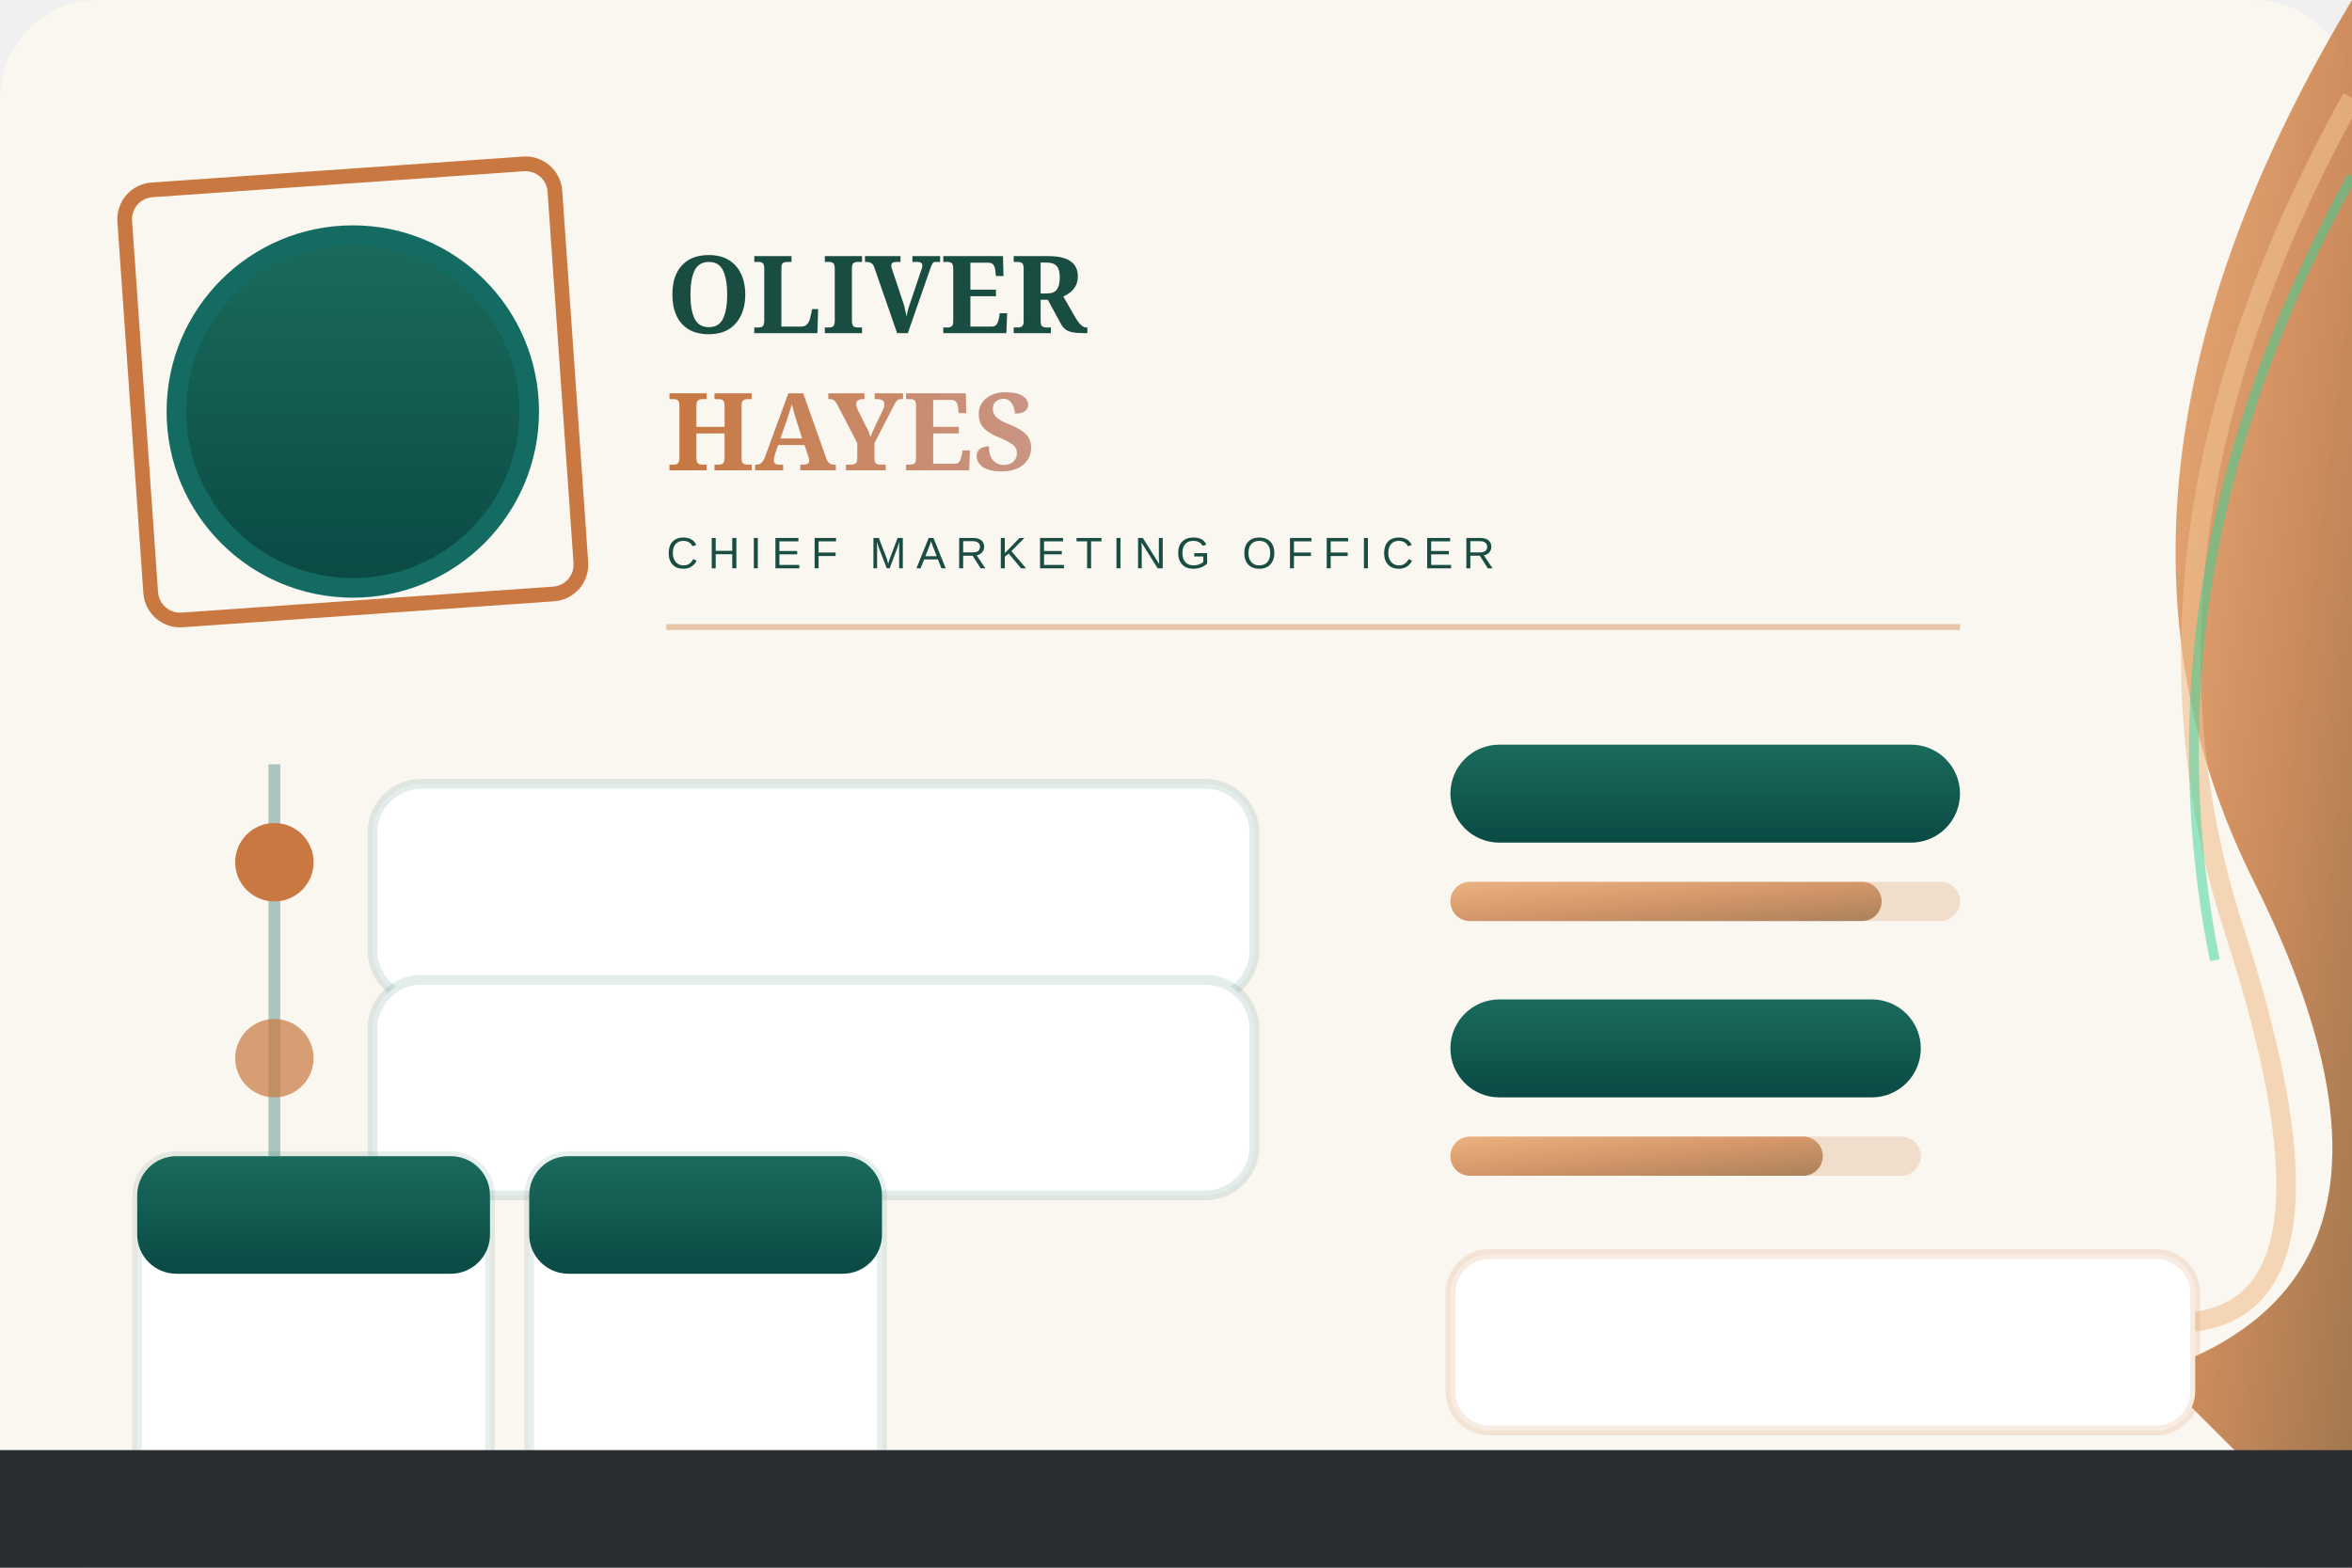
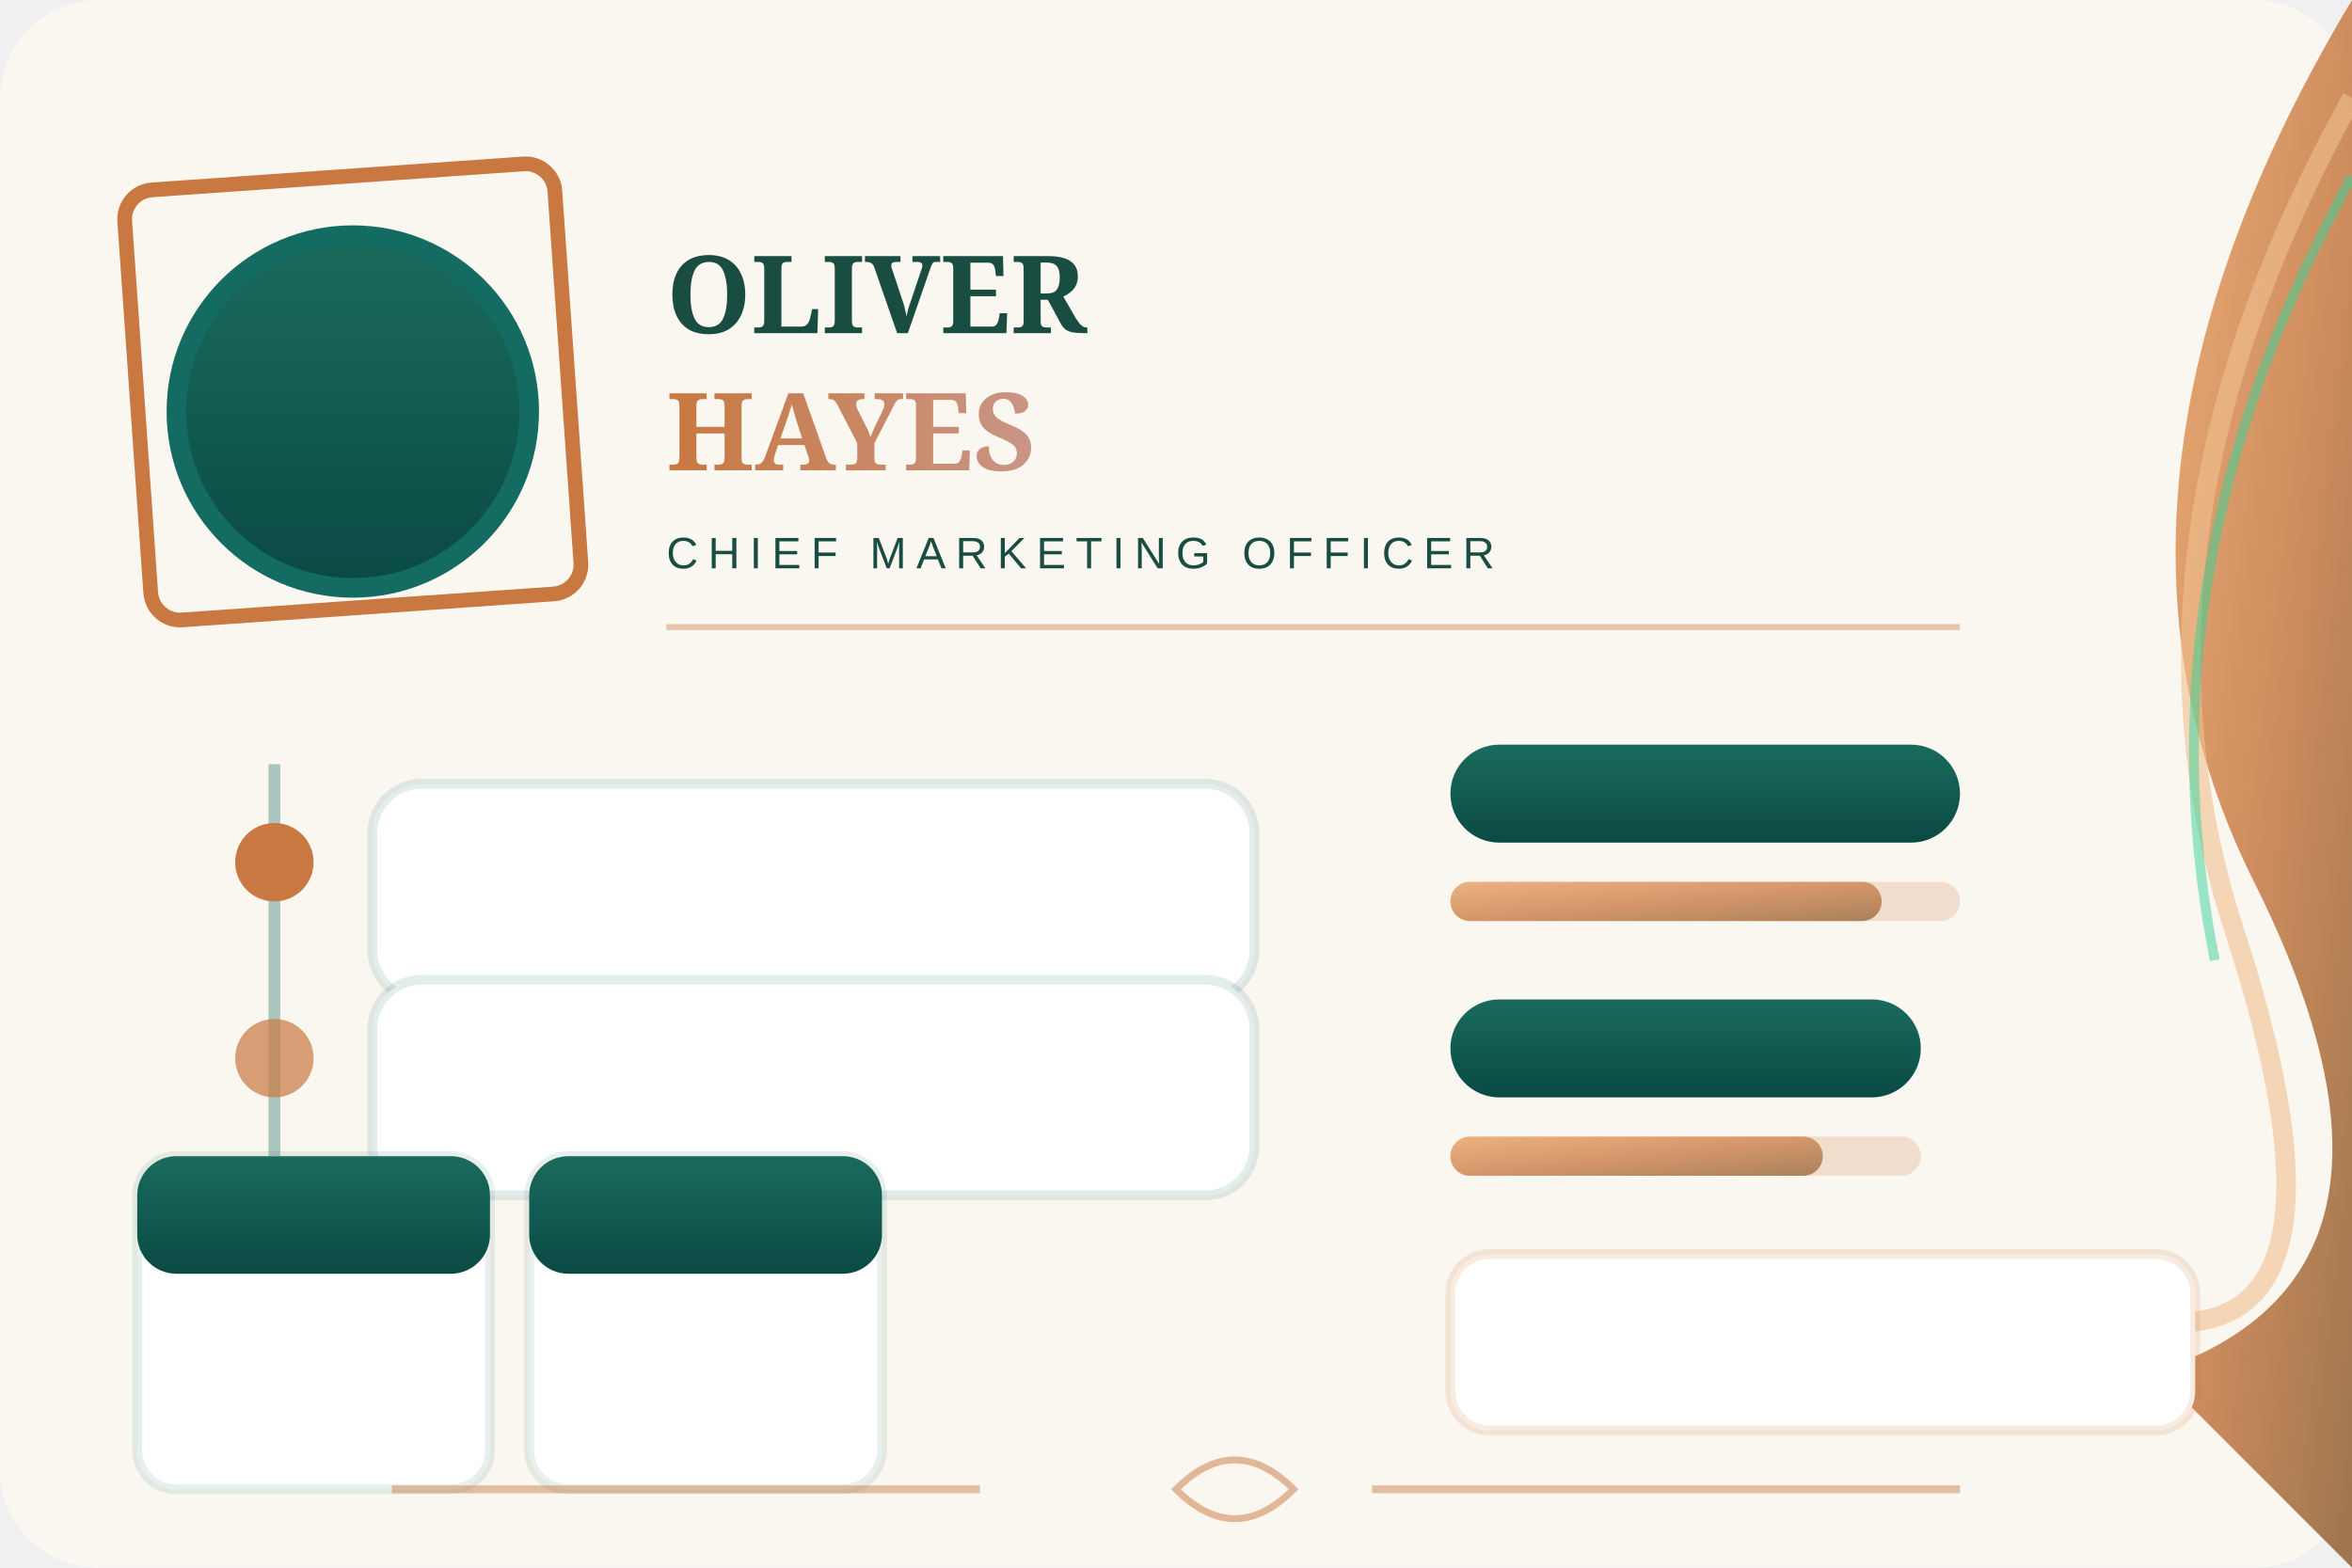
<svg xmlns="http://www.w3.org/2000/svg" width="240" height="160" viewBox="0 0 240 160">
  <defs>
    <linearGradient id="copper" x1="0" y1="0" x2="1" y2="1">
      <stop offset="0%" stop-color="#e8a060" />
      <stop offset="50%" stop-color="#c87840" />
      <stop offset="100%" stop-color="#8b5a2b" />
    </linearGradient>
    <linearGradient id="emerald" x1="0" y1="0" x2="0" y2="1">
      <stop offset="0%" stop-color="#1a6b5c" />
      <stop offset="100%" stop-color="#0a4a44" />
    </linearGradient>
    <linearGradient id="rose" x1="0" y1="0" x2="1" y2="0">
      <stop offset="0%" stop-color="#c87840" />
      <stop offset="100%" stop-color="#c99585" />
    </linearGradient>
  </defs>
  <rect width="240" height="160" rx="10" fill="#faf6f0" />
  <path d="M240,0 Q210,50 230,90 T220,140 L240,160 L240,0 Z" fill="url(#copper)" opacity="0.82" />
  <path d="M240,10 Q215,55 228,95 T222,135" fill="none" stroke="#f0c090" stroke-width="2" opacity="0.6" />
  <path d="M240,18 Q218,58 226,98" fill="none" stroke="#34d399" stroke-width="1" opacity="0.5" />
  <rect x="14" y="18" width="44" height="44" rx="3" fill="none" stroke="#c87840" stroke-width="1.5" transform="rotate(-4 36 40)" />
  <circle cx="36" cy="42" r="18" fill="url(#emerald)" stroke="#146b62" stroke-width="2" />
  <text x="68" y="34" font-family="Georgia,serif" font-size="11" font-weight="700" fill="#1a4d42">OLIVER</text>
  <text x="68" y="48" font-family="Georgia,serif" font-size="11" font-weight="700" fill="url(#rose)">HAYES</text>
  <text x="68" y="58" font-family="Arial,sans-serif" font-size="4.5" fill="#1a4d42" letter-spacing="1">CHIEF MARKETING OFFICER</text>
  <line x1="68" y1="64" x2="200" y2="64" stroke="#c87840" stroke-width="0.6" opacity="0.4" />
  <line x1="28" y1="78" x2="28" y2="130" stroke="#146b62" stroke-width="1.2" opacity="0.35" />
  <circle cx="28" cy="88" r="4" fill="#c87840" />
  <rect x="38" y="80" width="90" height="22" rx="5" fill="#fff" stroke="rgba(20,107,98,0.12)" />
  <circle cx="28" cy="108" r="4" fill="#c87840" opacity="0.7" />
  <rect x="38" y="100" width="90" height="22" rx="5" fill="#fff" stroke="rgba(20,107,98,0.12)" />
  <rect x="14" y="118" width="36" height="34" rx="4" fill="#fff" stroke="rgba(20,107,98,0.1)" />
  <rect x="14" y="118" width="36" height="12" rx="4" fill="url(#emerald)" />
  <rect x="54" y="118" width="36" height="34" rx="4" fill="#fff" stroke="rgba(20,107,98,0.1)" />
  <rect x="54" y="118" width="36" height="12" rx="4" fill="url(#emerald)" />
  <rect x="148" y="76" width="52" height="10" rx="5" fill="url(#emerald)" />
  <rect x="148" y="90" width="52" height="4" rx="2" fill="rgba(200,120,64,0.2)" />
  <rect x="148" y="90" width="44" height="4" rx="2" fill="url(#copper)" opacity="0.7" />
  <rect x="148" y="102" width="48" height="10" rx="5" fill="url(#emerald)" />
  <rect x="148" y="116" width="48" height="4" rx="2" fill="rgba(200,120,64,0.2)" />
  <rect x="148" y="116" width="38" height="4" rx="2" fill="url(#copper)" opacity="0.7" />
  <rect x="148" y="128" width="76" height="18" rx="4" fill="#fff" stroke="rgba(200,120,64,0.15)" />
  <path d="M154,137 L156,133 L158,137 L162,137 L159,140 L160,144 L156,142 L152,144 L153,140 L150,137 Z" fill="#c87840" transform="scale(0.5) translate(308,274)" />
-   <rect y="148" width="240" height="12" rx="0" fill="#2a2e32" />
+   <line x1="40" y1="152" x2="100" y2="152" stroke="#c87840" stroke-width="0.8" opacity="0.45" />
+   <path d="M120,152 C124,148 128,148 132,152 C128,156 124,156 120,152 Z" fill="none" stroke="#c87840" stroke-width="0.7" opacity="0.5" />
+   <line x1="140" y1="152" x2="200" y2="152" stroke="#c87840" stroke-width="0.8" opacity="0.45" />
</svg>
